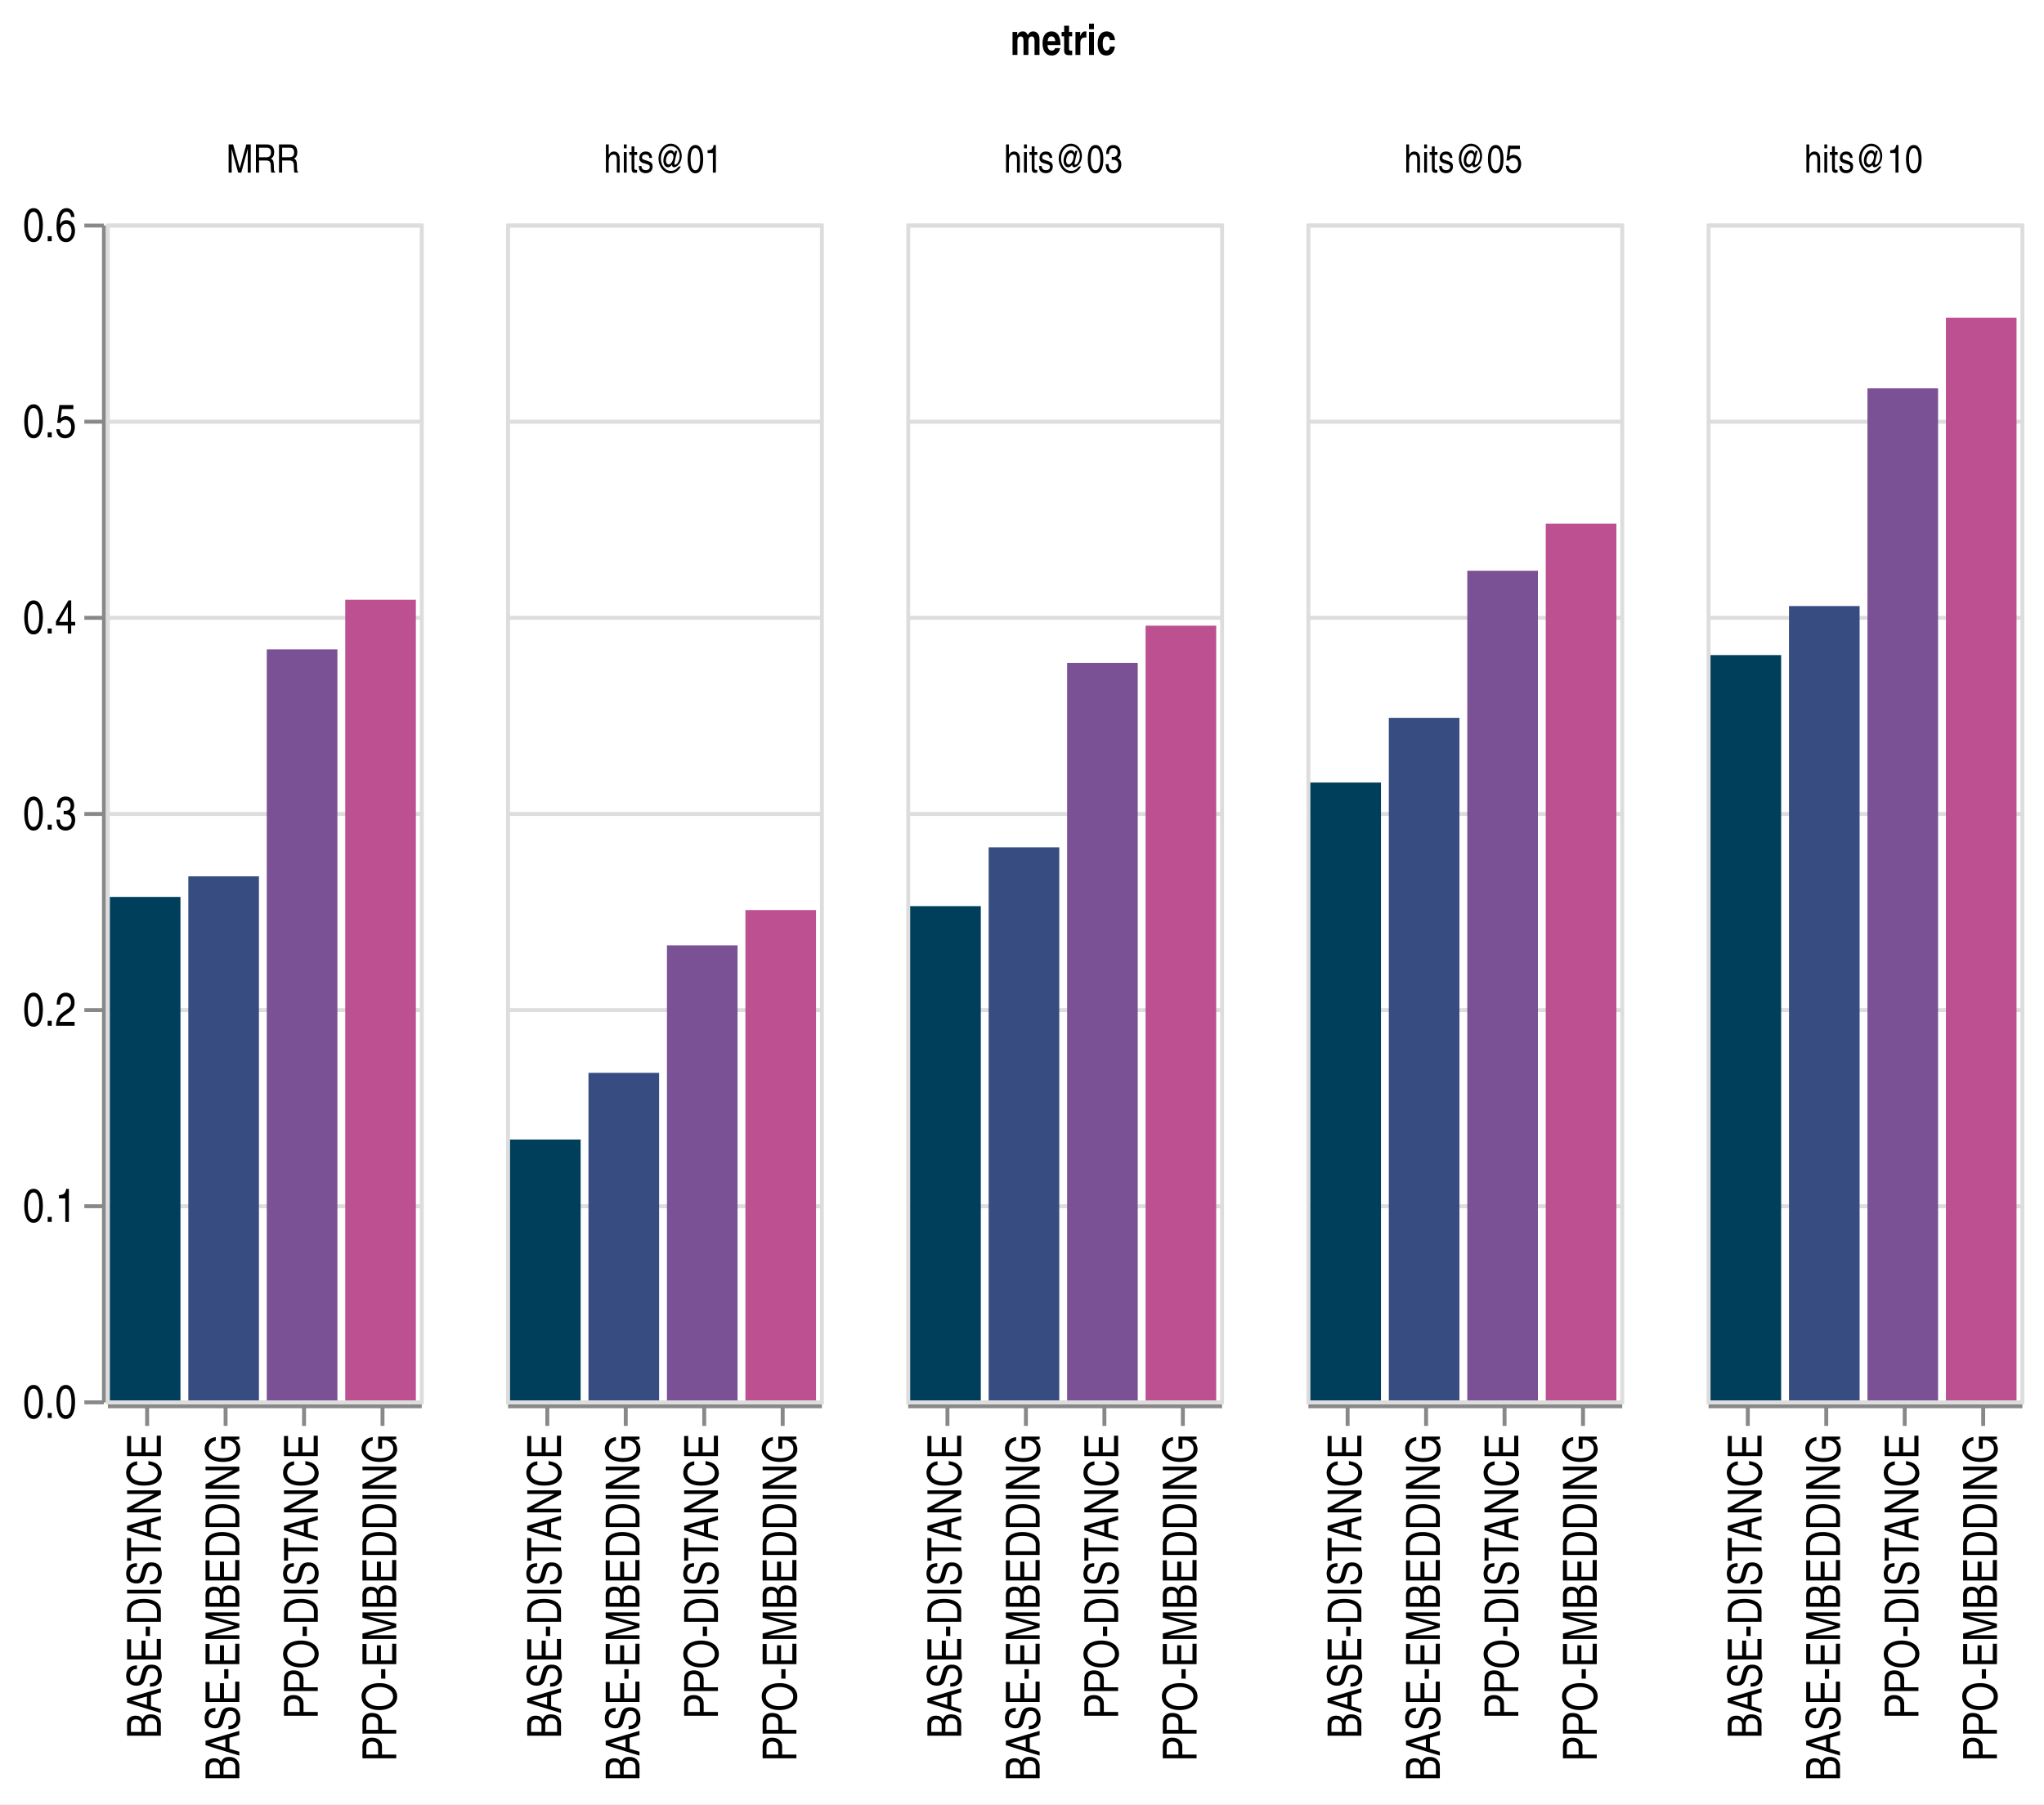
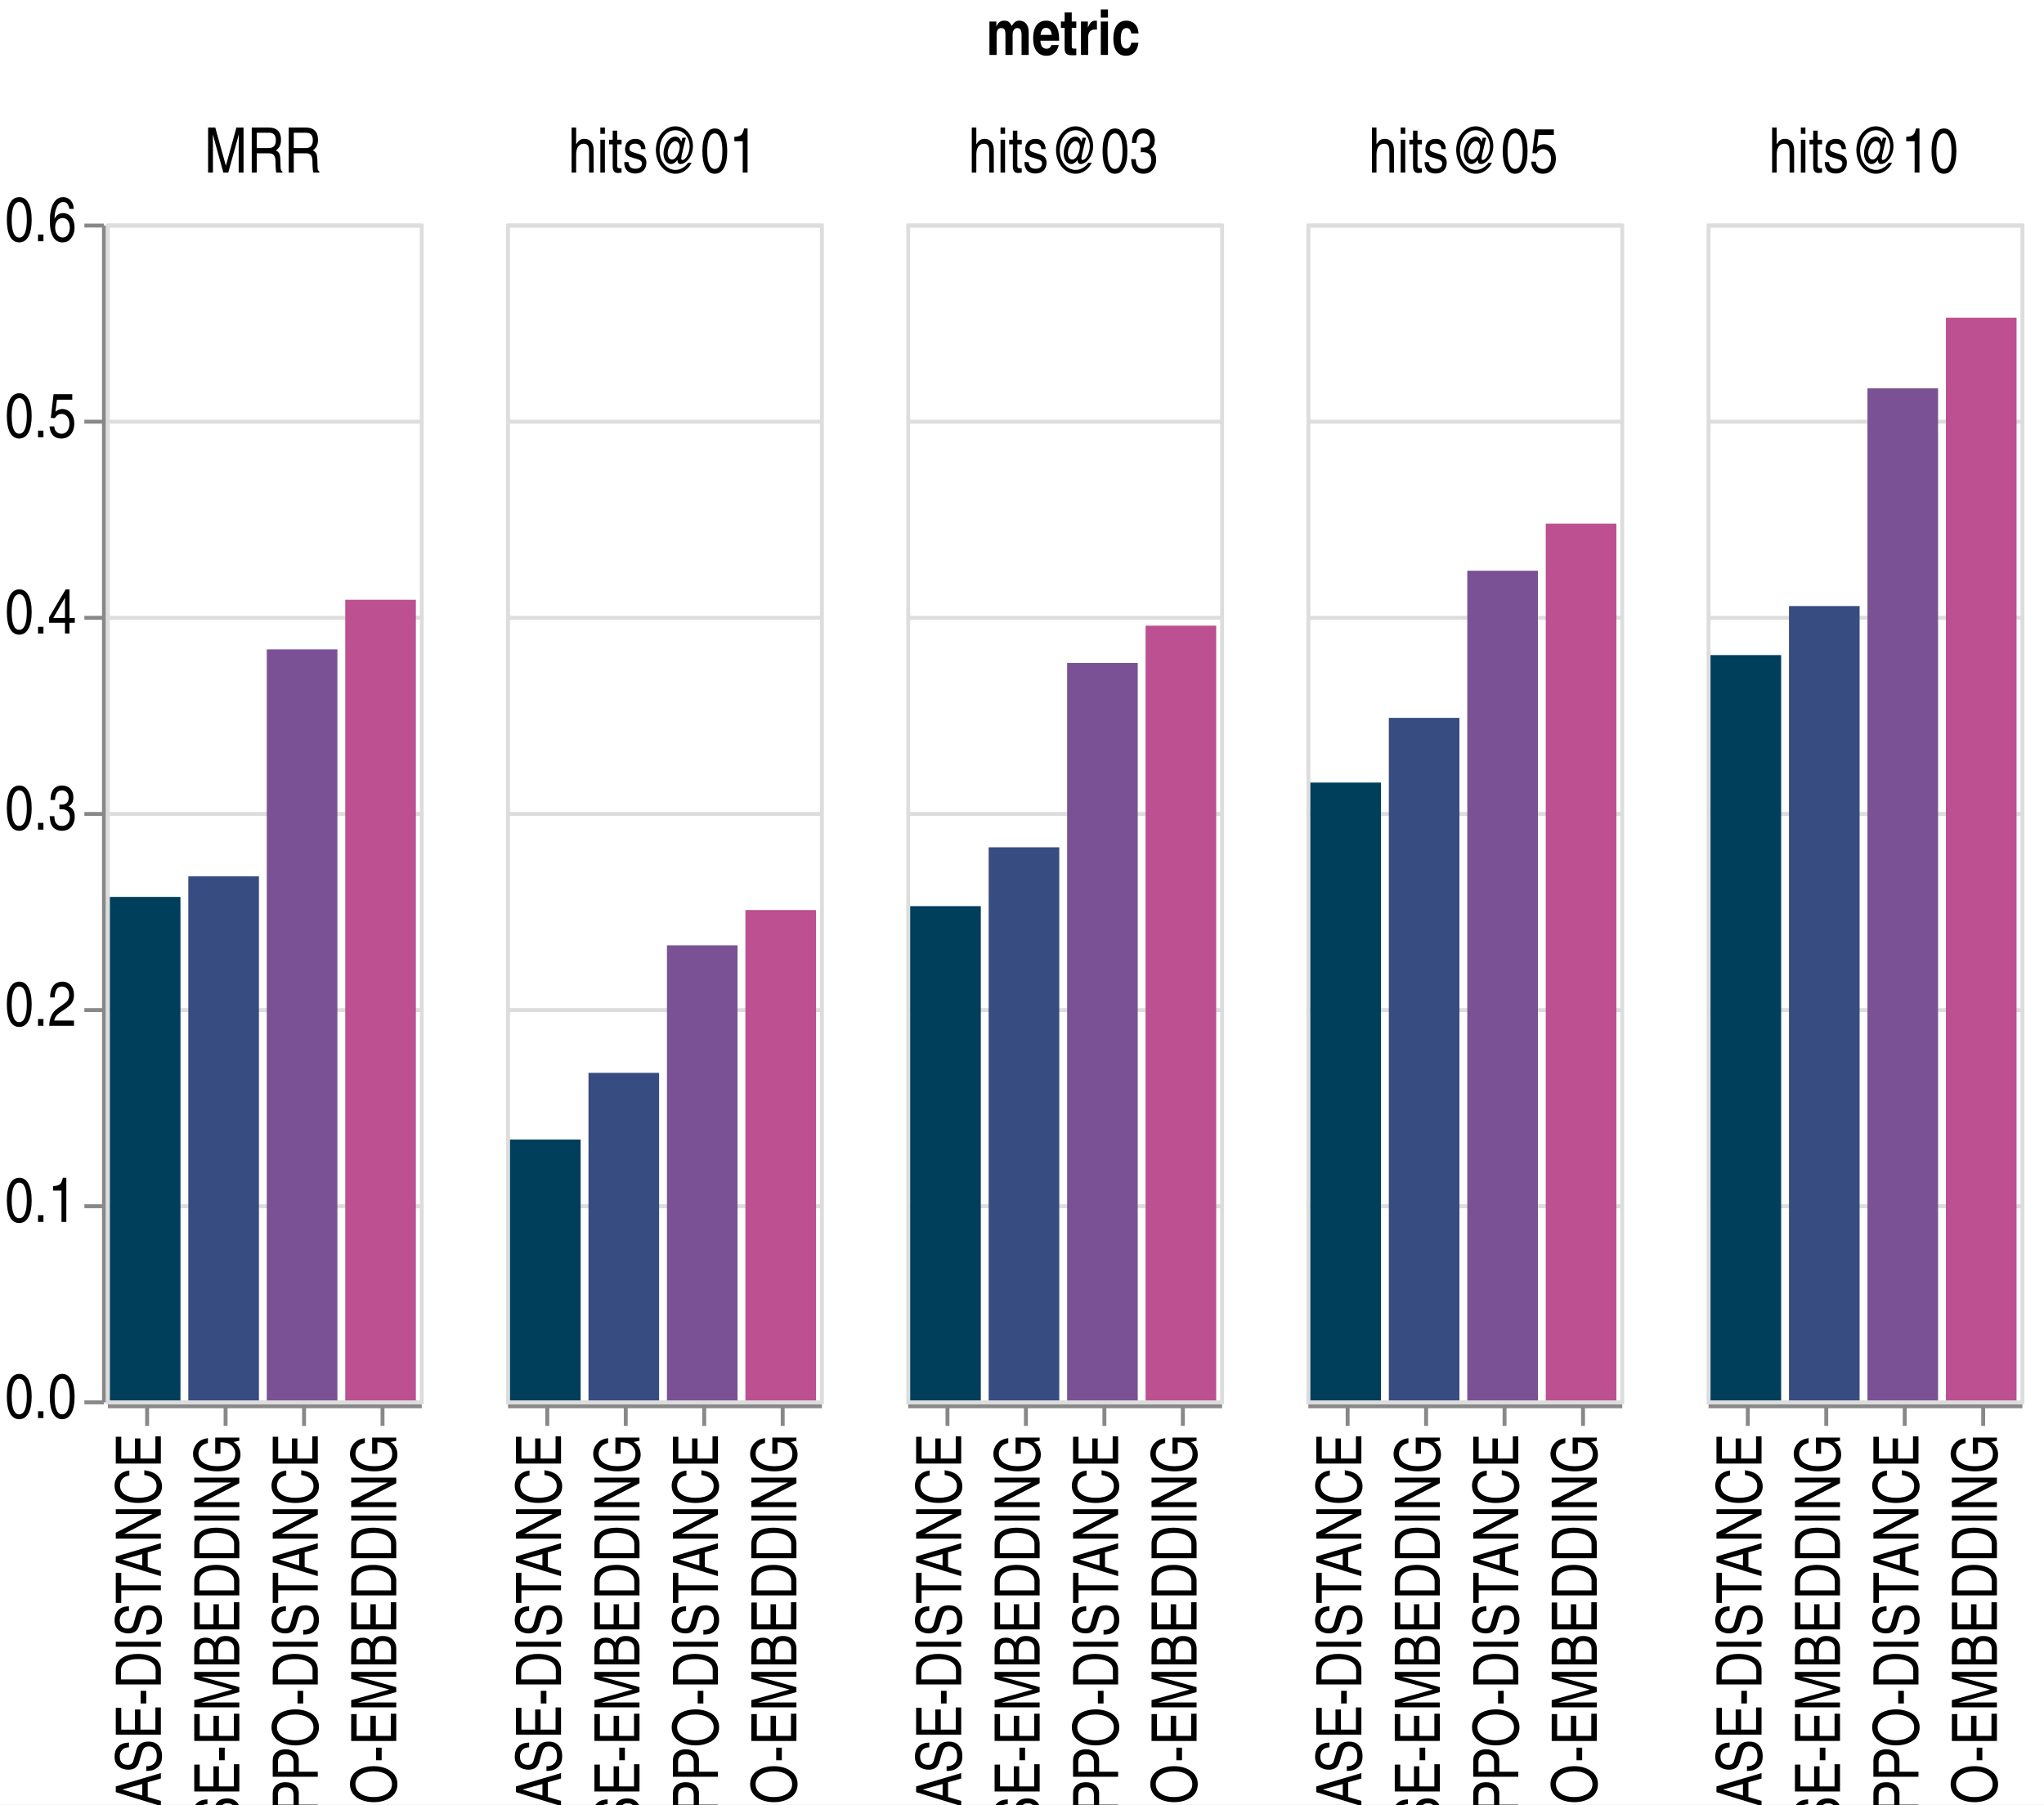
<svg xmlns="http://www.w3.org/2000/svg" version="1.1" class="marks" width="521" height="460" viewBox="0 0 521 460">
  <rect width="521" height="460" fill="white" />
  <g fill="none" stroke-miterlimit="10" transform="translate(27,57)">
    <g class="mark-group role-frame root" role="graphics-object" aria-roledescription="group mark container">
      <g transform="translate(0,0)">
        <path class="background" aria-hidden="true" d="M0,0h0v0h0Z" />
        <g>
          <g class="mark-group role-column-title column-title" role="graphics-object" aria-roledescription="group mark container">
            <g transform="translate(244,-31)">
              <path class="background" aria-hidden="true" d="M0,0h0v0h0Z" />
              <g>
                <g class="mark-group role-title">
                  <g transform="translate(0,-21)">
                    <path class="background" aria-hidden="true" d="M0,0h0v0h0Z" pointer-events="none" />
                    <g>
                      <g class="mark-text role-title-text" role="graphics-symbol" aria-roledescription="title" aria-label="Title text 'metric'" pointer-events="none">
-                         <text text-anchor="middle" transform="translate(0,9)" font-family="arial narrow" font-size="11px" font-weight="bold" fill="#000" opacity="1">metric</text>
+                         <text text-anchor="middle" transform="translate(0,9)" font-family="arial narrow" font-size="16px" font-weight="bold" fill="#000" opacity="1">metric</text>
                      </g>
                    </g>
                    <path class="foreground" aria-hidden="true" d="" pointer-events="none" display="none" />
                  </g>
                </g>
              </g>
              <path class="foreground" aria-hidden="true" d="" display="none" />
            </g>
          </g>
          <g class="mark-group role-row-header row_header" role="graphics-object" aria-roledescription="group mark container">
            <g transform="translate(-1,0)">
              <path class="background" aria-hidden="true" d="M0,0h0v300h0Z" />
              <g>
                <g class="mark-group role-axis" role="graphics-symbol" aria-roledescription="axis" aria-label="Y-axis for a linear scale with values from 0.0 to 0.6">
                  <g transform="translate(0.5,0.5)">
                    <path class="background" aria-hidden="true" d="M0,0h0v0h0Z" pointer-events="none" />
                    <g>
                      <g class="mark-rule role-axis-tick" pointer-events="none">
                        <line transform="translate(0,300)" x2="-5" y2="0" stroke="#888" stroke-width="1" opacity="1" />
                        <line transform="translate(0,250)" x2="-5" y2="0" stroke="#888" stroke-width="1" opacity="1" />
                        <line transform="translate(0,200)" x2="-5" y2="0" stroke="#888" stroke-width="1" opacity="1" />
                        <line transform="translate(0,150)" x2="-5" y2="0" stroke="#888" stroke-width="1" opacity="1" />
                        <line transform="translate(0,100)" x2="-5" y2="0" stroke="#888" stroke-width="1" opacity="1" />
                        <line transform="translate(0,50)" x2="-5" y2="0" stroke="#888" stroke-width="1" opacity="1" />
                        <line transform="translate(0,0)" x2="-5" y2="0" stroke="#888" stroke-width="1" opacity="1" />
                      </g>
                      <g class="mark-text role-axis-label" pointer-events="none">
-                         <text text-anchor="end" transform="translate(-7,304)" font-family="arial narrow" font-size="12px" fill="#000" opacity="1">0.0</text>
-                         <text text-anchor="end" transform="translate(-7,254)" font-family="arial narrow" font-size="12px" fill="#000" opacity="1">0.1</text>
-                         <text text-anchor="end" transform="translate(-7,204)" font-family="arial narrow" font-size="12px" fill="#000" opacity="1">0.2</text>
-                         <text text-anchor="end" transform="translate(-7,154)" font-family="arial narrow" font-size="12px" fill="#000" opacity="1">0.3</text>
-                         <text text-anchor="end" transform="translate(-7,104)" font-family="arial narrow" font-size="12px" fill="#000" opacity="1">0.4</text>
-                         <text text-anchor="end" transform="translate(-7,54)" font-family="arial narrow" font-size="12px" fill="#000" opacity="1">0.5</text>
-                         <text text-anchor="end" transform="translate(-7,4)" font-family="arial narrow" font-size="12px" fill="#000" opacity="1">0.6</text>
+                         <text text-anchor="end" transform="translate(-7,304)" font-family="arial narrow" font-size="16px" fill="#000" opacity="1">0.0</text>
+                         <text text-anchor="end" transform="translate(-7,254)" font-family="arial narrow" font-size="16px" fill="#000" opacity="1">0.1</text>
+                         <text text-anchor="end" transform="translate(-7,204)" font-family="arial narrow" font-size="16px" fill="#000" opacity="1">0.2</text>
+                         <text text-anchor="end" transform="translate(-7,154)" font-family="arial narrow" font-size="16px" fill="#000" opacity="1">0.3</text>
+                         <text text-anchor="end" transform="translate(-7,104)" font-family="arial narrow" font-size="16px" fill="#000" opacity="1">0.4</text>
+                         <text text-anchor="end" transform="translate(-7,54)" font-family="arial narrow" font-size="16px" fill="#000" opacity="1">0.5</text>
+                         <text text-anchor="end" transform="translate(-7,4)" font-family="arial narrow" font-size="16px" fill="#000" opacity="1">0.6</text>
                      </g>
                      <g class="mark-rule role-axis-domain" pointer-events="none">
                        <line transform="translate(0,300)" x2="0" y2="-300" stroke="#888" stroke-width="1" opacity="1" />
                      </g>
                    </g>
                    <path class="foreground" aria-hidden="true" d="" pointer-events="none" display="none" />
                  </g>
                </g>
              </g>
              <path class="foreground" aria-hidden="true" d="" display="none" />
            </g>
          </g>
          <g class="mark-group role-column-header column_header" role="graphics-object" aria-roledescription="group mark container">
            <g transform="translate(0,-1)">
              <path class="background" aria-hidden="true" d="M0,0h80v0h-80Z" />
              <g>
                <g class="mark-group role-title">
                  <g transform="translate(40,-20)">
                    <path class="background" aria-hidden="true" d="M0,0h0v0h0Z" pointer-events="none" />
                    <g>
                      <g class="mark-text role-title-text" role="graphics-symbol" aria-roledescription="title" aria-label="Title text 'MRR'" pointer-events="none">
-                         <text text-anchor="middle" transform="translate(0,8)" font-family="arial narrow" font-size="10px" fill="#000" opacity="1">MRR</text>
+                         <text text-anchor="middle" transform="translate(0,8)" font-family="arial narrow" font-size="16px" fill="#000" opacity="1">MRR</text>
                      </g>
                    </g>
                    <path class="foreground" aria-hidden="true" d="" pointer-events="none" display="none" />
                  </g>
                </g>
              </g>
              <path class="foreground" aria-hidden="true" d="" display="none" />
            </g>
            <g transform="translate(102,-1)">
              <path class="background" aria-hidden="true" d="M0,0h80v0h-80Z" />
              <g>
                <g class="mark-group role-title">
                  <g transform="translate(40,-20)">
                    <path class="background" aria-hidden="true" d="M0,0h0v0h0Z" pointer-events="none" />
                    <g>
                      <g class="mark-text role-title-text" role="graphics-symbol" aria-roledescription="title" aria-label="Title text 'hits@01'" pointer-events="none">
-                         <text text-anchor="middle" transform="translate(0,8)" font-family="arial narrow" font-size="10px" fill="#000" opacity="1">hits@01</text>
+                         <text text-anchor="middle" transform="translate(0,8)" font-family="arial narrow" font-size="16px" fill="#000" opacity="1">hits@01</text>
                      </g>
                    </g>
                    <path class="foreground" aria-hidden="true" d="" pointer-events="none" display="none" />
                  </g>
                </g>
              </g>
              <path class="foreground" aria-hidden="true" d="" display="none" />
            </g>
            <g transform="translate(204,-1)">
              <path class="background" aria-hidden="true" d="M0,0h80v0h-80Z" />
              <g>
                <g class="mark-group role-title">
                  <g transform="translate(40,-20)">
                    <path class="background" aria-hidden="true" d="M0,0h0v0h0Z" pointer-events="none" />
                    <g>
                      <g class="mark-text role-title-text" role="graphics-symbol" aria-roledescription="title" aria-label="Title text 'hits@03'" pointer-events="none">
-                         <text text-anchor="middle" transform="translate(0,8)" font-family="arial narrow" font-size="10px" fill="#000" opacity="1">hits@03</text>
+                         <text text-anchor="middle" transform="translate(0,8)" font-family="arial narrow" font-size="16px" fill="#000" opacity="1">hits@03</text>
                      </g>
                    </g>
                    <path class="foreground" aria-hidden="true" d="" pointer-events="none" display="none" />
                  </g>
                </g>
              </g>
              <path class="foreground" aria-hidden="true" d="" display="none" />
            </g>
            <g transform="translate(306,-1)">
              <path class="background" aria-hidden="true" d="M0,0h80v0h-80Z" />
              <g>
                <g class="mark-group role-title">
                  <g transform="translate(40,-20)">
                    <path class="background" aria-hidden="true" d="M0,0h0v0h0Z" pointer-events="none" />
                    <g>
                      <g class="mark-text role-title-text" role="graphics-symbol" aria-roledescription="title" aria-label="Title text 'hits@05'" pointer-events="none">
-                         <text text-anchor="middle" transform="translate(0,8)" font-family="arial narrow" font-size="10px" fill="#000" opacity="1">hits@05</text>
+                         <text text-anchor="middle" transform="translate(0,8)" font-family="arial narrow" font-size="16px" fill="#000" opacity="1">hits@05</text>
                      </g>
                    </g>
                    <path class="foreground" aria-hidden="true" d="" pointer-events="none" display="none" />
                  </g>
                </g>
              </g>
              <path class="foreground" aria-hidden="true" d="" display="none" />
            </g>
            <g transform="translate(408,-1)">
              <path class="background" aria-hidden="true" d="M0,0h80v0h-80Z" />
              <g>
                <g class="mark-group role-title">
                  <g transform="translate(40,-20)">
                    <path class="background" aria-hidden="true" d="M0,0h0v0h0Z" pointer-events="none" />
                    <g>
                      <g class="mark-text role-title-text" role="graphics-symbol" aria-roledescription="title" aria-label="Title text 'hits@10'" pointer-events="none">
-                         <text text-anchor="middle" transform="translate(0,8)" font-family="arial narrow" font-size="10px" fill="#000" opacity="1">hits@10</text>
+                         <text text-anchor="middle" transform="translate(0,8)" font-family="arial narrow" font-size="16px" fill="#000" opacity="1">hits@10</text>
                      </g>
                    </g>
                    <path class="foreground" aria-hidden="true" d="" pointer-events="none" display="none" />
                  </g>
                </g>
              </g>
              <path class="foreground" aria-hidden="true" d="" display="none" />
            </g>
          </g>
          <g class="mark-group role-column-footer column_footer" role="graphics-object" aria-roledescription="group mark container">
            <g transform="translate(0,301)">
              <path class="background" aria-hidden="true" d="M0,0h80v0h-80Z" />
              <g>
                <g class="mark-group role-axis" role="graphics-symbol" aria-roledescription="axis" aria-label="X-axis for a discrete scale with 4 values: BASE-DISTANCE, BASE-EMBEDDING, PPO-DISTANCE, PPO-EMBEDDING">
                  <g transform="translate(0.5,0.5)">
                    <path class="background" aria-hidden="true" d="M0,0h0v0h0Z" pointer-events="none" />
                    <g>
                      <g class="mark-rule role-axis-tick" pointer-events="none">
                        <line transform="translate(10,0)" x2="0" y2="5" stroke="#888" stroke-width="1" opacity="1" />
                        <line transform="translate(30,0)" x2="0" y2="5" stroke="#888" stroke-width="1" opacity="1" />
                        <line transform="translate(50,0)" x2="0" y2="5" stroke="#888" stroke-width="1" opacity="1" />
                        <line transform="translate(70,0)" x2="0" y2="5" stroke="#888" stroke-width="1" opacity="1" />
                      </g>
                      <g class="mark-text role-axis-label" pointer-events="none">
-                         <text text-anchor="end" transform="translate(9.5,7) rotate(270) translate(0,4)" font-family="arial narrow" font-size="12px" fill="#000" opacity="1">BASE-DISTANCE</text>
-                         <text text-anchor="end" transform="translate(29.5,7) rotate(270) translate(0,4)" font-family="arial narrow" font-size="12px" fill="#000" opacity="1">BASE-EMBEDDING</text>
-                         <text text-anchor="end" transform="translate(49.5,7) rotate(270) translate(0,4)" font-family="arial narrow" font-size="12px" fill="#000" opacity="1">PPO-DISTANCE</text>
-                         <text text-anchor="end" transform="translate(69.5,7) rotate(270) translate(0,4)" font-family="arial narrow" font-size="12px" fill="#000" opacity="1">PPO-EMBEDDING</text>
+                         <text text-anchor="end" transform="translate(9.5,7) rotate(270) translate(0,4)" font-family="arial narrow" font-size="16px" fill="#000" opacity="1">BASE-DISTANCE</text>
+                         <text text-anchor="end" transform="translate(29.5,7) rotate(270) translate(0,4)" font-family="arial narrow" font-size="16px" fill="#000" opacity="1">BASE-EMBEDDING</text>
+                         <text text-anchor="end" transform="translate(49.5,7) rotate(270) translate(0,4)" font-family="arial narrow" font-size="16px" fill="#000" opacity="1">PPO-DISTANCE</text>
+                         <text text-anchor="end" transform="translate(69.5,7) rotate(270) translate(0,4)" font-family="arial narrow" font-size="16px" fill="#000" opacity="1">PPO-EMBEDDING</text>
                      </g>
                      <g class="mark-rule role-axis-domain" pointer-events="none">
                        <line transform="translate(0,0)" x2="80" y2="0" stroke="#888" stroke-width="1" opacity="1" />
                      </g>
                    </g>
                    <path class="foreground" aria-hidden="true" d="" pointer-events="none" display="none" />
                  </g>
                </g>
              </g>
              <path class="foreground" aria-hidden="true" d="" display="none" />
            </g>
            <g transform="translate(102,301)">
              <path class="background" aria-hidden="true" d="M0,0h80v0h-80Z" />
              <g>
                <g class="mark-group role-axis" role="graphics-symbol" aria-roledescription="axis" aria-label="X-axis for a discrete scale with 4 values: BASE-DISTANCE, BASE-EMBEDDING, PPO-DISTANCE, PPO-EMBEDDING">
                  <g transform="translate(0.5,0.5)">
                    <path class="background" aria-hidden="true" d="M0,0h0v0h0Z" pointer-events="none" />
                    <g>
                      <g class="mark-rule role-axis-tick" pointer-events="none">
                        <line transform="translate(10,0)" x2="0" y2="5" stroke="#888" stroke-width="1" opacity="1" />
                        <line transform="translate(30,0)" x2="0" y2="5" stroke="#888" stroke-width="1" opacity="1" />
                        <line transform="translate(50,0)" x2="0" y2="5" stroke="#888" stroke-width="1" opacity="1" />
                        <line transform="translate(70,0)" x2="0" y2="5" stroke="#888" stroke-width="1" opacity="1" />
                      </g>
                      <g class="mark-text role-axis-label" pointer-events="none">
-                         <text text-anchor="end" transform="translate(9.5,7) rotate(270) translate(0,4)" font-family="arial narrow" font-size="12px" fill="#000" opacity="1">BASE-DISTANCE</text>
-                         <text text-anchor="end" transform="translate(29.5,7) rotate(270) translate(0,4)" font-family="arial narrow" font-size="12px" fill="#000" opacity="1">BASE-EMBEDDING</text>
-                         <text text-anchor="end" transform="translate(49.5,7) rotate(270) translate(0,4)" font-family="arial narrow" font-size="12px" fill="#000" opacity="1">PPO-DISTANCE</text>
-                         <text text-anchor="end" transform="translate(69.5,7) rotate(270) translate(0,4)" font-family="arial narrow" font-size="12px" fill="#000" opacity="1">PPO-EMBEDDING</text>
+                         <text text-anchor="end" transform="translate(9.5,7) rotate(270) translate(0,4)" font-family="arial narrow" font-size="16px" fill="#000" opacity="1">BASE-DISTANCE</text>
+                         <text text-anchor="end" transform="translate(29.5,7) rotate(270) translate(0,4)" font-family="arial narrow" font-size="16px" fill="#000" opacity="1">BASE-EMBEDDING</text>
+                         <text text-anchor="end" transform="translate(49.5,7) rotate(270) translate(0,4)" font-family="arial narrow" font-size="16px" fill="#000" opacity="1">PPO-DISTANCE</text>
+                         <text text-anchor="end" transform="translate(69.5,7) rotate(270) translate(0,4)" font-family="arial narrow" font-size="16px" fill="#000" opacity="1">PPO-EMBEDDING</text>
                      </g>
                      <g class="mark-rule role-axis-domain" pointer-events="none">
                        <line transform="translate(0,0)" x2="80" y2="0" stroke="#888" stroke-width="1" opacity="1" />
                      </g>
                    </g>
                    <path class="foreground" aria-hidden="true" d="" pointer-events="none" display="none" />
                  </g>
                </g>
              </g>
              <path class="foreground" aria-hidden="true" d="" display="none" />
            </g>
            <g transform="translate(204,301)">
              <path class="background" aria-hidden="true" d="M0,0h80v0h-80Z" />
              <g>
                <g class="mark-group role-axis" role="graphics-symbol" aria-roledescription="axis" aria-label="X-axis for a discrete scale with 4 values: BASE-DISTANCE, BASE-EMBEDDING, PPO-DISTANCE, PPO-EMBEDDING">
                  <g transform="translate(0.5,0.5)">
                    <path class="background" aria-hidden="true" d="M0,0h0v0h0Z" pointer-events="none" />
                    <g>
                      <g class="mark-rule role-axis-tick" pointer-events="none">
                        <line transform="translate(10,0)" x2="0" y2="5" stroke="#888" stroke-width="1" opacity="1" />
                        <line transform="translate(30,0)" x2="0" y2="5" stroke="#888" stroke-width="1" opacity="1" />
                        <line transform="translate(50,0)" x2="0" y2="5" stroke="#888" stroke-width="1" opacity="1" />
                        <line transform="translate(70,0)" x2="0" y2="5" stroke="#888" stroke-width="1" opacity="1" />
                      </g>
                      <g class="mark-text role-axis-label" pointer-events="none">
-                         <text text-anchor="end" transform="translate(9.5,7) rotate(270) translate(0,4)" font-family="arial narrow" font-size="12px" fill="#000" opacity="1">BASE-DISTANCE</text>
-                         <text text-anchor="end" transform="translate(29.5,7) rotate(270) translate(0,4)" font-family="arial narrow" font-size="12px" fill="#000" opacity="1">BASE-EMBEDDING</text>
-                         <text text-anchor="end" transform="translate(49.5,7) rotate(270) translate(0,4)" font-family="arial narrow" font-size="12px" fill="#000" opacity="1">PPO-DISTANCE</text>
-                         <text text-anchor="end" transform="translate(69.5,7) rotate(270) translate(0,4)" font-family="arial narrow" font-size="12px" fill="#000" opacity="1">PPO-EMBEDDING</text>
+                         <text text-anchor="end" transform="translate(9.5,7) rotate(270) translate(0,4)" font-family="arial narrow" font-size="16px" fill="#000" opacity="1">BASE-DISTANCE</text>
+                         <text text-anchor="end" transform="translate(29.5,7) rotate(270) translate(0,4)" font-family="arial narrow" font-size="16px" fill="#000" opacity="1">BASE-EMBEDDING</text>
+                         <text text-anchor="end" transform="translate(49.5,7) rotate(270) translate(0,4)" font-family="arial narrow" font-size="16px" fill="#000" opacity="1">PPO-DISTANCE</text>
+                         <text text-anchor="end" transform="translate(69.5,7) rotate(270) translate(0,4)" font-family="arial narrow" font-size="16px" fill="#000" opacity="1">PPO-EMBEDDING</text>
                      </g>
                      <g class="mark-rule role-axis-domain" pointer-events="none">
                        <line transform="translate(0,0)" x2="80" y2="0" stroke="#888" stroke-width="1" opacity="1" />
                      </g>
                    </g>
                    <path class="foreground" aria-hidden="true" d="" pointer-events="none" display="none" />
                  </g>
                </g>
              </g>
              <path class="foreground" aria-hidden="true" d="" display="none" />
            </g>
            <g transform="translate(306,301)">
              <path class="background" aria-hidden="true" d="M0,0h80v0h-80Z" />
              <g>
                <g class="mark-group role-axis" role="graphics-symbol" aria-roledescription="axis" aria-label="X-axis for a discrete scale with 4 values: BASE-DISTANCE, BASE-EMBEDDING, PPO-DISTANCE, PPO-EMBEDDING">
                  <g transform="translate(0.5,0.5)">
                    <path class="background" aria-hidden="true" d="M0,0h0v0h0Z" pointer-events="none" />
                    <g>
                      <g class="mark-rule role-axis-tick" pointer-events="none">
                        <line transform="translate(10,0)" x2="0" y2="5" stroke="#888" stroke-width="1" opacity="1" />
                        <line transform="translate(30,0)" x2="0" y2="5" stroke="#888" stroke-width="1" opacity="1" />
                        <line transform="translate(50,0)" x2="0" y2="5" stroke="#888" stroke-width="1" opacity="1" />
                        <line transform="translate(70,0)" x2="0" y2="5" stroke="#888" stroke-width="1" opacity="1" />
                      </g>
                      <g class="mark-text role-axis-label" pointer-events="none">
-                         <text text-anchor="end" transform="translate(9.5,7) rotate(270) translate(0,4)" font-family="arial narrow" font-size="12px" fill="#000" opacity="1">BASE-DISTANCE</text>
-                         <text text-anchor="end" transform="translate(29.5,7) rotate(270) translate(0,4)" font-family="arial narrow" font-size="12px" fill="#000" opacity="1">BASE-EMBEDDING</text>
-                         <text text-anchor="end" transform="translate(49.5,7) rotate(270) translate(0,4)" font-family="arial narrow" font-size="12px" fill="#000" opacity="1">PPO-DISTANCE</text>
-                         <text text-anchor="end" transform="translate(69.5,7) rotate(270) translate(0,4)" font-family="arial narrow" font-size="12px" fill="#000" opacity="1">PPO-EMBEDDING</text>
+                         <text text-anchor="end" transform="translate(9.5,7) rotate(270) translate(0,4)" font-family="arial narrow" font-size="16px" fill="#000" opacity="1">BASE-DISTANCE</text>
+                         <text text-anchor="end" transform="translate(29.5,7) rotate(270) translate(0,4)" font-family="arial narrow" font-size="16px" fill="#000" opacity="1">BASE-EMBEDDING</text>
+                         <text text-anchor="end" transform="translate(49.5,7) rotate(270) translate(0,4)" font-family="arial narrow" font-size="16px" fill="#000" opacity="1">PPO-DISTANCE</text>
+                         <text text-anchor="end" transform="translate(69.5,7) rotate(270) translate(0,4)" font-family="arial narrow" font-size="16px" fill="#000" opacity="1">PPO-EMBEDDING</text>
                      </g>
                      <g class="mark-rule role-axis-domain" pointer-events="none">
                        <line transform="translate(0,0)" x2="80" y2="0" stroke="#888" stroke-width="1" opacity="1" />
                      </g>
                    </g>
                    <path class="foreground" aria-hidden="true" d="" pointer-events="none" display="none" />
                  </g>
                </g>
              </g>
              <path class="foreground" aria-hidden="true" d="" display="none" />
            </g>
            <g transform="translate(408,301)">
              <path class="background" aria-hidden="true" d="M0,0h80v0h-80Z" />
              <g>
                <g class="mark-group role-axis" role="graphics-symbol" aria-roledescription="axis" aria-label="X-axis for a discrete scale with 4 values: BASE-DISTANCE, BASE-EMBEDDING, PPO-DISTANCE, PPO-EMBEDDING">
                  <g transform="translate(0.5,0.5)">
                    <path class="background" aria-hidden="true" d="M0,0h0v0h0Z" pointer-events="none" />
                    <g>
                      <g class="mark-rule role-axis-tick" pointer-events="none">
                        <line transform="translate(10,0)" x2="0" y2="5" stroke="#888" stroke-width="1" opacity="1" />
                        <line transform="translate(30,0)" x2="0" y2="5" stroke="#888" stroke-width="1" opacity="1" />
                        <line transform="translate(50,0)" x2="0" y2="5" stroke="#888" stroke-width="1" opacity="1" />
                        <line transform="translate(70,0)" x2="0" y2="5" stroke="#888" stroke-width="1" opacity="1" />
                      </g>
                      <g class="mark-text role-axis-label" pointer-events="none">
-                         <text text-anchor="end" transform="translate(9.5,7) rotate(270) translate(0,4)" font-family="arial narrow" font-size="12px" fill="#000" opacity="1">BASE-DISTANCE</text>
-                         <text text-anchor="end" transform="translate(29.5,7) rotate(270) translate(0,4)" font-family="arial narrow" font-size="12px" fill="#000" opacity="1">BASE-EMBEDDING</text>
-                         <text text-anchor="end" transform="translate(49.5,7) rotate(270) translate(0,4)" font-family="arial narrow" font-size="12px" fill="#000" opacity="1">PPO-DISTANCE</text>
-                         <text text-anchor="end" transform="translate(69.5,7) rotate(270) translate(0,4)" font-family="arial narrow" font-size="12px" fill="#000" opacity="1">PPO-EMBEDDING</text>
+                         <text text-anchor="end" transform="translate(9.5,7) rotate(270) translate(0,4)" font-family="arial narrow" font-size="16px" fill="#000" opacity="1">BASE-DISTANCE</text>
+                         <text text-anchor="end" transform="translate(29.5,7) rotate(270) translate(0,4)" font-family="arial narrow" font-size="16px" fill="#000" opacity="1">BASE-EMBEDDING</text>
+                         <text text-anchor="end" transform="translate(49.5,7) rotate(270) translate(0,4)" font-family="arial narrow" font-size="16px" fill="#000" opacity="1">PPO-DISTANCE</text>
+                         <text text-anchor="end" transform="translate(69.5,7) rotate(270) translate(0,4)" font-family="arial narrow" font-size="16px" fill="#000" opacity="1">PPO-EMBEDDING</text>
                      </g>
                      <g class="mark-rule role-axis-domain" pointer-events="none">
                        <line transform="translate(0,0)" x2="80" y2="0" stroke="#888" stroke-width="1" opacity="1" />
                      </g>
                    </g>
                    <path class="foreground" aria-hidden="true" d="" pointer-events="none" display="none" />
                  </g>
                </g>
              </g>
              <path class="foreground" aria-hidden="true" d="" display="none" />
            </g>
          </g>
          <g class="mark-group role-scope cell" role="graphics-object" aria-roledescription="group mark container">
            <g transform="translate(0,0)">
              <path class="background" aria-hidden="true" d="M0.5,0.5h80v300h-80Z" stroke="#ddd" />
              <g>
                <g class="mark-group role-axis" aria-hidden="true">
                  <g transform="translate(0.5,0.5)">
                    <path class="background" aria-hidden="true" d="M0,0h0v0h0Z" pointer-events="none" />
                    <g>
                      <g class="mark-rule role-axis-grid" pointer-events="none">
                        <line transform="translate(0,300)" x2="80" y2="0" stroke="#ddd" stroke-width="1" opacity="1" />
                        <line transform="translate(0,250)" x2="80" y2="0" stroke="#ddd" stroke-width="1" opacity="1" />
                        <line transform="translate(0,200)" x2="80" y2="0" stroke="#ddd" stroke-width="1" opacity="1" />
                        <line transform="translate(0,150)" x2="80" y2="0" stroke="#ddd" stroke-width="1" opacity="1" />
                        <line transform="translate(0,100)" x2="80" y2="0" stroke="#ddd" stroke-width="1" opacity="1" />
                        <line transform="translate(0,50)" x2="80" y2="0" stroke="#ddd" stroke-width="1" opacity="1" />
                        <line transform="translate(0,0)" x2="80" y2="0" stroke="#ddd" stroke-width="1" opacity="1" />
                      </g>
                    </g>
                    <path class="foreground" aria-hidden="true" d="" pointer-events="none" display="none" />
                  </g>
                </g>
                <g class="mark-rect role-mark child_marks" role="graphics-object" aria-roledescription="rect mark container">
                  <path aria-label="config: BASE-DISTANCE; value: 0.2567" role="graphics-symbol" aria-roledescription="bar" d="M1,171.65h18v128.35h-18Z" fill="#003f5c" />
                  <path aria-label="config: BASE-EMBEDDING; value: 0.2672" role="graphics-symbol" aria-roledescription="bar" d="M21,166.4h18v133.6h-18Z" fill="#374c80" />
                  <path aria-label="config: PPO-DISTANCE; value: 0.3829" role="graphics-symbol" aria-roledescription="bar" d="M41,108.55h18v191.45h-18Z" fill="#7a5195" />
                  <path aria-label="config: PPO-EMBEDDING; value: 0.4082" role="graphics-symbol" aria-roledescription="bar" d="M61,95.9h18v204.1h-18Z" fill="#bc5090" />
                </g>
              </g>
              <path class="foreground" aria-hidden="true" d="" display="none" />
            </g>
            <g transform="translate(102,0)">
              <path class="background" aria-hidden="true" d="M0.5,0.5h80v300h-80Z" stroke="#ddd" />
              <g>
                <g class="mark-group role-axis" aria-hidden="true">
                  <g transform="translate(0.5,0.5)">
                    <path class="background" aria-hidden="true" d="M0,0h0v0h0Z" pointer-events="none" />
                    <g>
                      <g class="mark-rule role-axis-grid" pointer-events="none">
                        <line transform="translate(0,300)" x2="80" y2="0" stroke="#ddd" stroke-width="1" opacity="1" />
                        <line transform="translate(0,250)" x2="80" y2="0" stroke="#ddd" stroke-width="1" opacity="1" />
                        <line transform="translate(0,200)" x2="80" y2="0" stroke="#ddd" stroke-width="1" opacity="1" />
                        <line transform="translate(0,150)" x2="80" y2="0" stroke="#ddd" stroke-width="1" opacity="1" />
                        <line transform="translate(0,100)" x2="80" y2="0" stroke="#ddd" stroke-width="1" opacity="1" />
                        <line transform="translate(0,50)" x2="80" y2="0" stroke="#ddd" stroke-width="1" opacity="1" />
                        <line transform="translate(0,0)" x2="80" y2="0" stroke="#ddd" stroke-width="1" opacity="1" />
                      </g>
                    </g>
                    <path class="foreground" aria-hidden="true" d="" pointer-events="none" display="none" />
                  </g>
                </g>
                <g class="mark-rect role-mark child_marks" role="graphics-object" aria-roledescription="rect mark container">
                  <path aria-label="config: BASE-DISTANCE; value: 0.133" role="graphics-symbol" aria-roledescription="bar" d="M1,233.5h18v66.5h-18Z" fill="#003f5c" />
                  <path aria-label="config: BASE-EMBEDDING; value: 0.167" role="graphics-symbol" aria-roledescription="bar" d="M21,216.5h18v83.5h-18Z" fill="#374c80" />
                  <path aria-label="config: PPO-DISTANCE; value: 0.232" role="graphics-symbol" aria-roledescription="bar" d="M41,184h18v116h-18Z" fill="#7a5195" />
                  <path aria-label="config: PPO-EMBEDDING; value: 0.25" role="graphics-symbol" aria-roledescription="bar" d="M61,175h18v125h-18Z" fill="#bc5090" />
                </g>
              </g>
              <path class="foreground" aria-hidden="true" d="" display="none" />
            </g>
            <g transform="translate(204,0)">
              <path class="background" aria-hidden="true" d="M0.5,0.5h80v300h-80Z" stroke="#ddd" />
              <g>
                <g class="mark-group role-axis" aria-hidden="true">
                  <g transform="translate(0.5,0.5)">
                    <path class="background" aria-hidden="true" d="M0,0h0v0h0Z" pointer-events="none" />
                    <g>
                      <g class="mark-rule role-axis-grid" pointer-events="none">
                        <line transform="translate(0,300)" x2="80" y2="0" stroke="#ddd" stroke-width="1" opacity="1" />
                        <line transform="translate(0,250)" x2="80" y2="0" stroke="#ddd" stroke-width="1" opacity="1" />
                        <line transform="translate(0,200)" x2="80" y2="0" stroke="#ddd" stroke-width="1" opacity="1" />
                        <line transform="translate(0,150)" x2="80" y2="0" stroke="#ddd" stroke-width="1" opacity="1" />
                        <line transform="translate(0,100)" x2="80" y2="0" stroke="#ddd" stroke-width="1" opacity="1" />
                        <line transform="translate(0,50)" x2="80" y2="0" stroke="#ddd" stroke-width="1" opacity="1" />
                        <line transform="translate(0,0)" x2="80" y2="0" stroke="#ddd" stroke-width="1" opacity="1" />
                      </g>
                    </g>
                    <path class="foreground" aria-hidden="true" d="" pointer-events="none" display="none" />
                  </g>
                </g>
                <g class="mark-rect role-mark child_marks" role="graphics-object" aria-roledescription="rect mark container">
                  <path aria-label="config: BASE-DISTANCE; value: 0.252" role="graphics-symbol" aria-roledescription="bar" d="M1,174h18v126h-18Z" fill="#003f5c" />
                  <path aria-label="config: BASE-EMBEDDING; value: 0.282" role="graphics-symbol" aria-roledescription="bar" d="M21,159h18v141h-18Z" fill="#374c80" />
                  <path aria-label="config: PPO-DISTANCE; value: 0.376" role="graphics-symbol" aria-roledescription="bar" d="M41,112h18v188h-18Z" fill="#7a5195" />
                  <path aria-label="config: PPO-EMBEDDING; value: 0.395" role="graphics-symbol" aria-roledescription="bar" d="M61,102.5h18v197.5h-18Z" fill="#bc5090" />
                </g>
              </g>
              <path class="foreground" aria-hidden="true" d="" display="none" />
            </g>
            <g transform="translate(306,0)">
              <path class="background" aria-hidden="true" d="M0.5,0.5h80v300h-80Z" stroke="#ddd" />
              <g>
                <g class="mark-group role-axis" aria-hidden="true">
                  <g transform="translate(0.5,0.5)">
                    <path class="background" aria-hidden="true" d="M0,0h0v0h0Z" pointer-events="none" />
                    <g>
                      <g class="mark-rule role-axis-grid" pointer-events="none">
                        <line transform="translate(0,300)" x2="80" y2="0" stroke="#ddd" stroke-width="1" opacity="1" />
                        <line transform="translate(0,250)" x2="80" y2="0" stroke="#ddd" stroke-width="1" opacity="1" />
                        <line transform="translate(0,200)" x2="80" y2="0" stroke="#ddd" stroke-width="1" opacity="1" />
                        <line transform="translate(0,150)" x2="80" y2="0" stroke="#ddd" stroke-width="1" opacity="1" />
                        <line transform="translate(0,100)" x2="80" y2="0" stroke="#ddd" stroke-width="1" opacity="1" />
                        <line transform="translate(0,50)" x2="80" y2="0" stroke="#ddd" stroke-width="1" opacity="1" />
                        <line transform="translate(0,0)" x2="80" y2="0" stroke="#ddd" stroke-width="1" opacity="1" />
                      </g>
                    </g>
                    <path class="foreground" aria-hidden="true" d="" pointer-events="none" display="none" />
                  </g>
                </g>
                <g class="mark-rect role-mark child_marks" role="graphics-object" aria-roledescription="rect mark container">
                  <path aria-label="config: BASE-DISTANCE; value: 0.315" role="graphics-symbol" aria-roledescription="bar" d="M1,142.5h18v157.5h-18Z" fill="#003f5c" />
                  <path aria-label="config: BASE-EMBEDDING; value: 0.348" role="graphics-symbol" aria-roledescription="bar" d="M21,126h18v174h-18Z" fill="#374c80" />
                  <path aria-label="config: PPO-DISTANCE; value: 0.423" role="graphics-symbol" aria-roledescription="bar" d="M41,88.5h18v211.5h-18Z" fill="#7a5195" />
                  <path aria-label="config: PPO-EMBEDDING; value: 0.447" role="graphics-symbol" aria-roledescription="bar" d="M61,76.5h18v223.5h-18Z" fill="#bc5090" />
                </g>
              </g>
              <path class="foreground" aria-hidden="true" d="" display="none" />
            </g>
            <g transform="translate(408,0)">
              <path class="background" aria-hidden="true" d="M0.5,0.5h80v300h-80Z" stroke="#ddd" />
              <g>
                <g class="mark-group role-axis" aria-hidden="true">
                  <g transform="translate(0.5,0.5)">
                    <path class="background" aria-hidden="true" d="M0,0h0v0h0Z" pointer-events="none" />
                    <g>
                      <g class="mark-rule role-axis-grid" pointer-events="none">
                        <line transform="translate(0,300)" x2="80" y2="0" stroke="#ddd" stroke-width="1" opacity="1" />
                        <line transform="translate(0,250)" x2="80" y2="0" stroke="#ddd" stroke-width="1" opacity="1" />
                        <line transform="translate(0,200)" x2="80" y2="0" stroke="#ddd" stroke-width="1" opacity="1" />
                        <line transform="translate(0,150)" x2="80" y2="0" stroke="#ddd" stroke-width="1" opacity="1" />
                        <line transform="translate(0,100)" x2="80" y2="0" stroke="#ddd" stroke-width="1" opacity="1" />
                        <line transform="translate(0,50)" x2="80" y2="0" stroke="#ddd" stroke-width="1" opacity="1" />
                        <line transform="translate(0,0)" x2="80" y2="0" stroke="#ddd" stroke-width="1" opacity="1" />
                      </g>
                    </g>
                    <path class="foreground" aria-hidden="true" d="" pointer-events="none" display="none" />
                  </g>
                </g>
                <g class="mark-rect role-mark child_marks" role="graphics-object" aria-roledescription="rect mark container">
                  <path aria-label="config: BASE-DISTANCE; value: 0.38" role="graphics-symbol" aria-roledescription="bar" d="M1,110h18v190h-18Z" fill="#003f5c" />
                  <path aria-label="config: BASE-EMBEDDING; value: 0.405" role="graphics-symbol" aria-roledescription="bar" d="M21,97.5h18v202.5h-18Z" fill="#374c80" />
                  <path aria-label="config: PPO-DISTANCE; value: 0.516" role="graphics-symbol" aria-roledescription="bar" d="M41,42h18v258h-18Z" fill="#7a5195" />
                  <path aria-label="config: PPO-EMBEDDING; value: 0.552" role="graphics-symbol" aria-roledescription="bar" d="M61,24h18v276h-18Z" fill="#bc5090" />
                </g>
              </g>
              <path class="foreground" aria-hidden="true" d="" display="none" />
            </g>
          </g>
        </g>
        <path class="foreground" aria-hidden="true" d="" display="none" />
      </g>
    </g>
  </g>
</svg>
